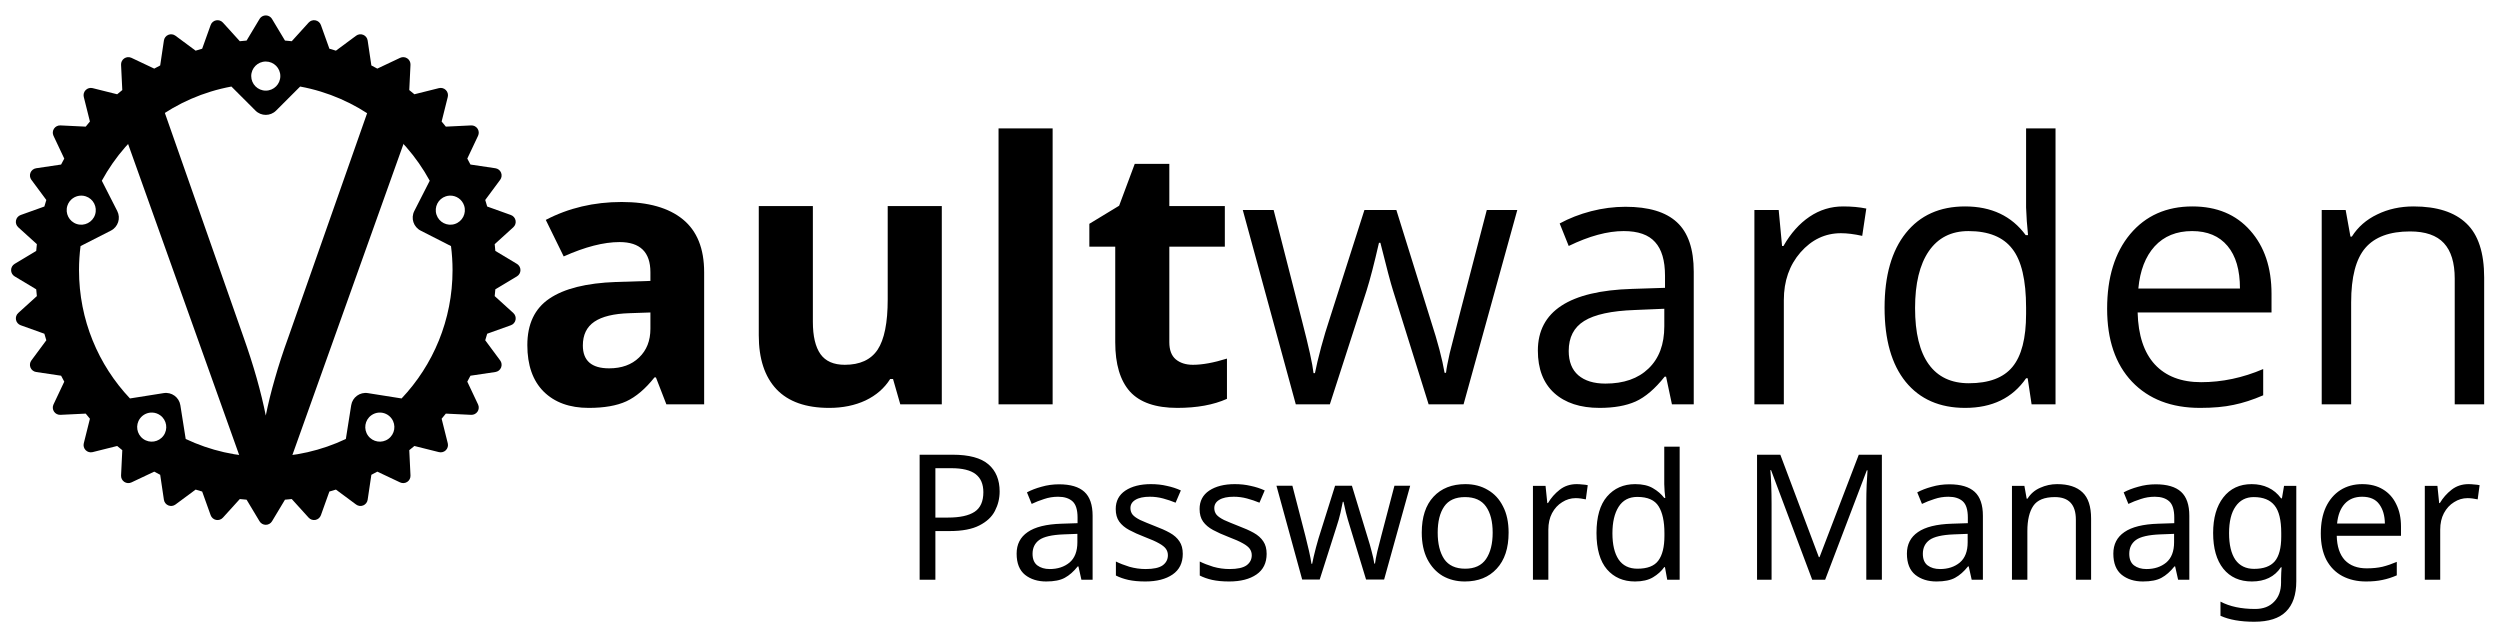
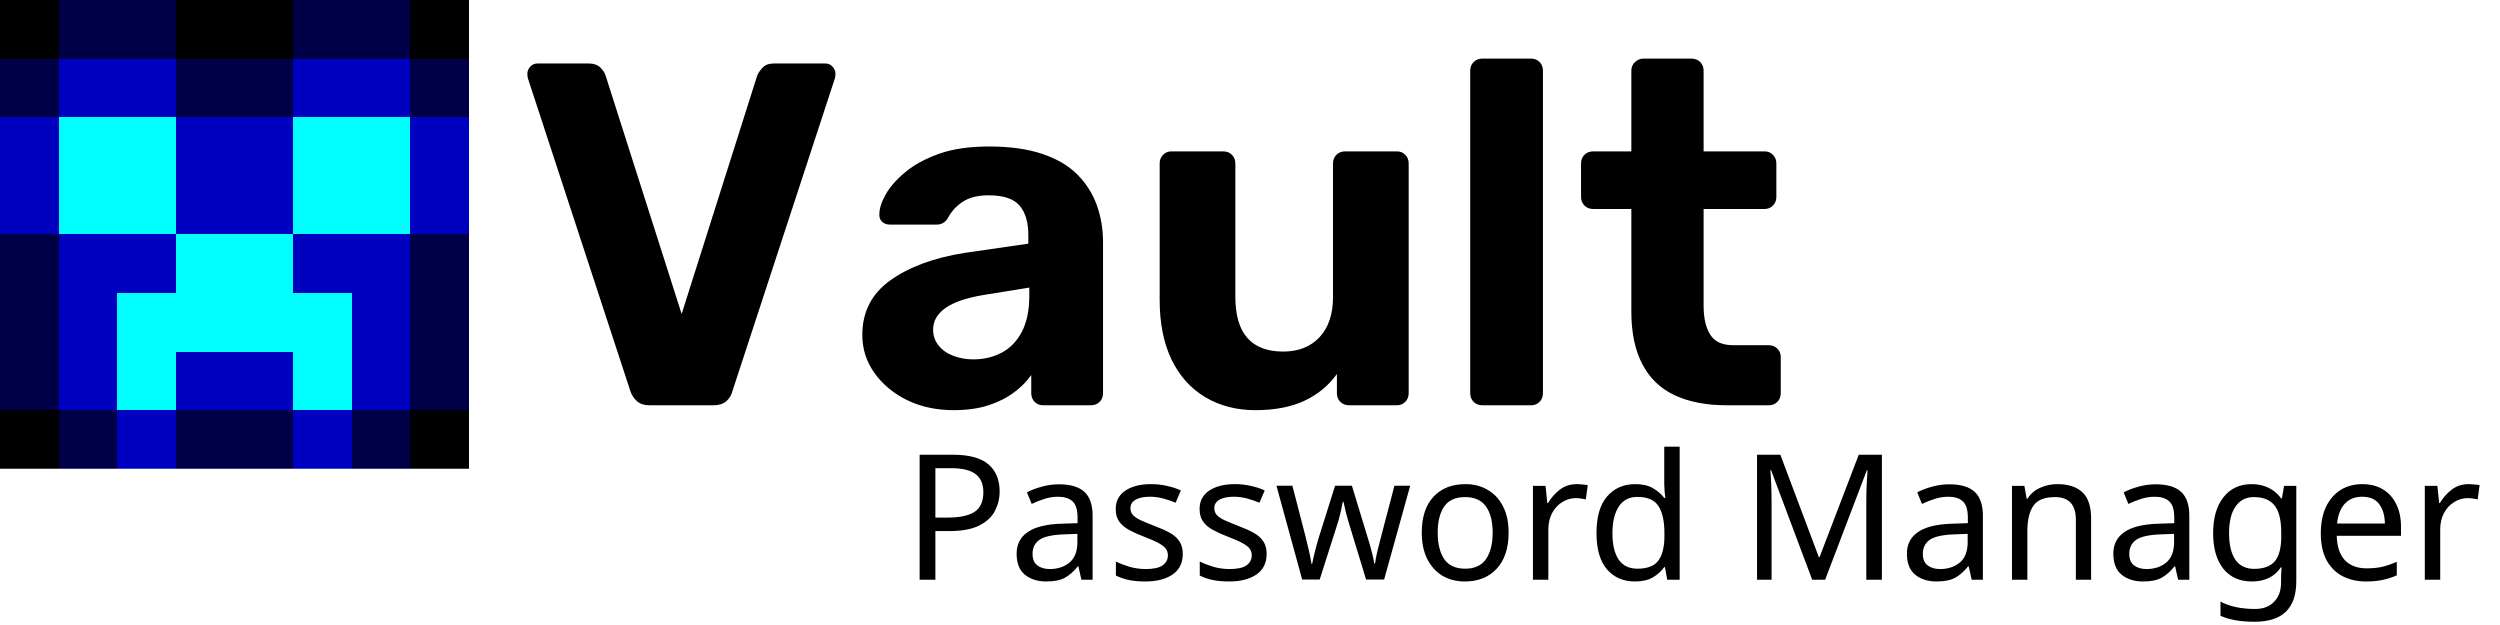
<svg xmlns="http://www.w3.org/2000/svg" version="1.1" viewBox="0 0 800 200">
-   <path class="tw-fill-text-alt2" d="m457.16 129.39-11.407-36.49q-1.078-3.348-4.029-15.209h-.454q-2.27 9.931-3.973 15.322l-11.747 36.377h-10.896l-16.968-62.197h9.874q6.016 23.438 9.137 35.696 3.178 12.258 3.632 16.514h.454q.624-3.235 1.986-8.342 1.419-5.164 2.44-8.172l11.407-35.696h10.215l11.123 35.696q3.178 9.761 4.313 16.401h.454q.227-2.043 1.192-6.299 1.022-4.256 11.861-45.797h9.761l-17.195 62.197zm77.858 0-1.873-8.853h-.454q-4.654 5.846-9.307 7.945-4.597 2.043-11.52 2.043-9.25 0-14.528-4.767-5.221-4.767-5.221-13.563 0-18.841 30.134-19.749l10.555-.341v-3.859q0-7.321-3.178-10.783-3.121-3.518-10.045-3.518-7.775 0-17.592 4.767l-2.894-7.207q4.597-2.497 10.045-3.916 5.505-1.419 11.009-1.419 11.123 0 16.457 4.937 5.391 4.937 5.391 15.833v42.449zm-21.281-6.64q8.796 0 13.79-4.824 5.051-4.824 5.051-13.506v-5.618l-9.421.397q-11.237.397-16.231 3.518-4.937 3.064-4.937 9.591 0 5.107 3.064 7.775 3.121 2.667 8.682 2.667zm76.045-56.693q4.143 0 7.434.681l-1.305 8.739q-3.859-.851-6.81-.851-7.548 0-12.939 6.129-5.335 6.129-5.335 15.266v33.369h-9.421v-62.197h7.775l1.078 11.52h.454q3.462-6.072 8.342-9.364 4.88-3.292 10.726-3.292zm59.077 54.991h-.511q-6.526 9.477-19.522 9.477-12.201 0-19.011-8.342-6.753-8.342-6.753-23.721t6.81-23.892q6.81-8.512 18.954-8.512 12.655 0 19.408 9.193h.738l-.397-4.483-.227-4.37v-25.311h9.421v88.301h-7.662zm-18.841 1.589q9.648 0 13.96-5.221 4.37-5.278 4.37-16.968v-1.986q0-13.223-4.426-18.841-4.37-5.675-14.017-5.675-8.286 0-12.712 6.47-4.37 6.413-4.37 18.16 0 11.918 4.37 17.99 4.37 6.072 12.825 6.072zm74 7.888q-13.79 0-21.792-8.399-7.945-8.399-7.945-23.324 0-15.039 7.377-23.892 7.434-8.853 19.919-8.853 11.69 0 18.501 7.718 6.81 7.662 6.81 20.26v5.959h-42.846q.284 10.953 5.505 16.628 5.278 5.675 14.812 5.675 10.045 0 19.863-4.199v8.399q-4.994 2.156-9.477 3.064-4.426.965-10.726.965zm-2.554-56.58q-7.491 0-11.975 4.88-4.426 4.88-5.221 13.506h32.518q0-8.91-3.973-13.62-3.973-4.767-11.35-4.767zm84.047 55.445v-40.236q0-7.604-3.462-11.35-3.462-3.745-10.839-3.745-9.761 0-14.301 5.278t-4.54 17.422v32.631h-9.421v-62.197h7.662l1.532 8.512h.454q2.894-4.597 8.115-7.094 5.221-2.554 11.634-2.554 11.237 0 16.912 5.448 5.675 5.391 5.675 17.309v40.576z" />
-   <path class="tw-fill-text-alt2" d="m213.24 129.39-3.348-8.626h-.454q-4.37 5.505-9.023 7.662-4.597 2.1-12.031 2.1-9.137 0-14.415-5.221-5.221-5.221-5.221-14.869 0-10.102 7.037-14.869 7.094-4.824 21.338-5.335l11.009-.341v-2.781q0-9.648-9.874-9.648-7.604 0-17.876 4.597l-5.732-11.69q10.953-5.732 24.289-5.732 12.769 0 19.579 5.561 6.81 5.561 6.81 16.912v42.279zm-5.107-29.397-6.696.227q-7.548.227-11.237 2.724-3.689 2.497-3.689 7.604 0 7.321 8.399 7.321 6.016 0 9.591-3.462 3.632-3.462 3.632-9.193zm79.962 29.397-2.327-8.115h-.908q-2.781 4.426-7.888 6.867-5.107 2.384-11.634 2.384-11.18 0-16.855-5.959-5.675-6.016-5.675-17.252v-41.371h17.309v37.058q0 6.867 2.44 10.328 2.44 3.405 7.775 3.405 7.264 0 10.499-4.824 3.235-4.88 3.235-16.117v-29.85h17.309v63.447zm48.748 0h-17.309v-88.301h17.309zm44.889-12.655q4.54 0 10.896-1.986v12.882q-6.47 2.894-15.89 2.894-10.385 0-15.152-5.221-4.71-5.278-4.71-15.776v-30.588h-8.286v-7.321l9.534-5.788 4.994-13.393h11.066v13.506h17.763v12.996h-17.763v30.588q0 3.689 2.043 5.448 2.1 1.759 5.505 1.759z" />
-   <path class="tw-fill-text-alt2" d="m51.982 33.947-15.322.002 41.131 115.17h14.518l41.131-115.17h-15.162l-25.971 73.872c-1.72 4.731-3.171 9.193-4.354 13.387-1.183 4.086-2.152 8.012-2.904 11.775-.753-3.764-1.72-7.742-2.902-11.936-1.183-4.194-2.635-8.71-4.356-13.549l-25.809-73.552z" />
-   <path class="tw-fill-text-alt2" d="m84.264 5.075a2.329 2.329 0 00-1.212.997l-4.145 6.908c-.726.06-1.45.125-2.17.207l-5.406-5.96a2.329 2.329 0 00-3.92.78l-2.716 7.58c-.701.202-1.401.405-2.093.627l-6.462-4.787a2.329 2.329 0 00-3.691 1.53l-1.188 7.987c-.638.331-1.275.664-1.902 1.012l-7.297-3.448a2.329 2.329 0 00-3.322 2.22l.393 8.094c-.552.441-1.1.887-1.639 1.344l-7.859-1.965a2.329 2.329 0 00-2.825 2.825l1.965 7.859c-.456.539-.903 1.087-1.344 1.639l-8.094-.393a2.329 2.329 0 00-2.22 3.322l3.448 7.297c-.349.627-.682 1.264-1.012 1.902l-7.987 1.188a2.329 2.329 0 00-1.53 3.691l4.787 6.462c-.222.692-.425 1.392-.627 2.093l-7.58 2.716a2.329 2.329 0 00-.78 3.92l5.96 5.406c-.081.72-.146 1.444-.207 2.17l-6.908 4.145a2.329 2.329 0 000 3.995l6.908 4.144c.06.726.125 1.451.207 2.171l-5.96 5.406a2.329 2.329 0 00.78 3.919l7.58 2.716c.202.701.405 1.402.627 2.094l-4.787 6.46a2.329 2.329 0 001.53 3.692l7.987 1.188c.331.638.664 1.275 1.012 1.902l-3.448 7.297a2.329 2.329 0 002.22 3.322l8.094-.393c.441.552.887 1.1 1.344 1.639l-1.965 7.859a2.329 2.329 0 002.825 2.825l7.859-1.965c.539.456 1.087.903 1.639 1.344l-.393 8.093a2.329 2.329 0 003.322 2.22l7.297-3.447c.627.349 1.264.682 1.902 1.012l1.188 7.987a2.329 2.329 0 003.691 1.529l6.462-4.786c.692.222 1.392.425 2.093.627l2.716 7.58a2.329 2.329 0 003.92.779l5.405-5.959c.72.081 1.445.146 2.171.207l4.145 6.908a2.329 2.329 0 003.995 0l4.144-6.908c.727-.06 1.452-.125 2.172-.207l5.405 5.959a2.329 2.329 0 003.919-.779l2.716-7.58c.701-.202 1.402-.405 2.094-.627l6.46 4.786a2.329 2.329 0 003.692-1.529l1.188-7.987c.638-.331 1.275-.664 1.902-1.012l7.297 3.447a2.329 2.329 0 003.322-2.22l-.393-8.093c.552-.441 1.1-.887 1.639-1.344l7.859 1.965a2.329 2.329 0 002.825-2.825l-1.965-7.859c.457-.539.903-1.087 1.344-1.639l8.093.393a2.329 2.329 0 002.22-3.322l-3.447-7.297c.349-.627.682-1.264 1.012-1.902l7.987-1.188a2.329 2.329 0 001.529-3.692l-4.786-6.46c.222-.692.425-1.393.627-2.094l7.58-2.716a2.329 2.329 0 00.779-3.919l-5.959-5.405c.081-.721.146-1.446.207-2.172l6.908-4.144a2.329 2.329 0 000-3.995l-6.908-4.145c-.06-.726-.125-1.451-.207-2.171l5.959-5.405a2.329 2.329 0 00-.779-3.92l-7.58-2.716c-.202-.701-.405-1.401-.627-2.093l4.786-6.462a2.329 2.329 0 00-1.529-3.691l-7.987-1.188c-.331-.638-.664-1.275-1.012-1.902l3.447-7.297a2.329 2.329 0 00-2.22-3.322l-8.093.393c-.441-.552-.887-1.1-1.344-1.639l1.965-7.859a2.329 2.329 0 00-2.825-2.825l-7.859 1.965c-.539-.457-1.087-.903-1.639-1.344l.393-8.094a2.329 2.329 0 00-3.322-2.22l-7.297 3.448c-.627-.349-1.264-.682-1.902-1.012l-1.188-7.987a2.329 2.329 0 00-3.692-1.53l-6.46 4.787c-.692-.222-1.393-.425-2.094-.627l-2.716-7.58a2.329 2.329 0 00-3.919-.78l-5.406 5.96c-.72-.081-1.445-.146-2.171-.207l-4.144-6.908a2.329 2.329 0 00-2.783-.997zm.785 14.613a4.657 4.657 0 014.657 4.657 4.657 4.657 0 01-4.657 4.657 4.657 4.657 0 01-4.657-4.657 4.657 4.657 0 014.657-4.657zm-10.998 8.006 7.706 7.706a4.657 4.657 0 006.585 0l7.706-7.706c17.959 3.321 33.023 14.65 41.468 30.141l-4.943 9.7a4.657 4.657 0 002.035 6.263l9.712 4.949c.322 2.518.495 5.084.495 7.692 0 15.934-6.197 30.369-16.306 41.066l-10.796-1.709a4.657 4.657 0 00-5.328 3.87l-1.712 10.804c-7.76 3.674-16.443 5.734-25.624 5.734-9.181 0-17.864-2.061-25.625-5.735l-1.712-10.803a4.657 4.657 0 00-5.328-3.872l-10.795 1.71c-10.108-10.697-16.306-25.132-16.306-41.066 0-2.608.173-5.174.495-7.692l9.711-4.949a4.657 4.657 0 002.035-6.263l-4.942-9.699c8.445-15.492 23.508-26.821 41.468-30.142zm-47.923 34.902a4.657 4.657 0 011.306.226 4.657 4.657 0 012.99 5.868 4.657 4.657 0 01-5.868 2.991 4.657 4.657 0 01-2.991-5.869 4.657 4.657 0 014.563-3.216zm117.84 0a4.657 4.657 0 014.562 3.216 4.657 4.657 0 01-2.99 5.869 4.657 4.657 0 01-5.868-2.991 4.657 4.657 0 012.99-5.868 4.657 4.657 0 011.306-.226zm-95.153 69.428a4.657 4.657 0 012.471.882 4.657 4.657 0 011.031 6.505 4.657 4.657 0 01-6.505 1.031 4.657 4.657 0 01-1.031-6.505 4.657 4.657 0 014.034-1.913zm72.463 0a4.657 4.657 0 014.034 1.913 4.657 4.657 0 01-1.031 6.505 4.657 4.657 0 01-6.505-1.031 4.657 4.657 0 011.031-6.505 4.657 4.657 0 012.471-.882z" />
-   <path class="tw-fill-text-alt2" d="m304.87 145.51q7.844 0 11.429 3.081t3.586 8.684q0 3.305-1.513 6.219-1.457 2.857-4.986 4.65-3.474 1.793-9.468 1.793h-4.594v15.575h-5.042v-40.003zm-.448 4.314h-5.098v15.799h4.034q5.715 0 8.516-1.849 2.801-1.849 2.801-6.275 0-3.866-2.465-5.771-2.465-1.905-7.788-1.905zm34.456 5.154q5.491 0 8.124 2.409t2.633 7.676v20.449h-3.586l-.952-4.258h-.224q-1.961 2.465-4.146 3.642-2.129 1.177-5.939 1.177-4.09 0-6.779-2.129-2.689-2.185-2.689-6.779 0-4.482 3.53-6.891 3.53-2.465 10.869-2.689l5.098-.168v-1.793q0-3.754-1.625-5.21t-4.594-1.457q-2.353 0-4.482.728-2.129.672-3.978 1.569l-1.513-3.698q1.961-1.065 4.65-1.793 2.689-.784 5.603-.784zm1.457 16.023q-5.603.224-7.788 1.793-2.129 1.569-2.129 4.426 0 2.521 1.513 3.698 1.569 1.177 3.978 1.177 3.81 0 6.331-2.073 2.521-2.129 2.521-6.499v-2.689zm38.154 6.219q0 4.37-3.249 6.611-3.249 2.241-8.74 2.241-3.138 0-5.434-.504-2.241-.504-3.978-1.401v-4.482q1.793.896 4.314 1.681 2.577.728 5.21.728 3.754 0 5.434-1.177 1.681-1.233 1.681-3.249 0-1.121-.616-2.017-.616-.896-2.241-1.793-1.569-.896-4.538-2.017-2.913-1.121-4.986-2.241t-3.193-2.689-1.121-4.034q0-3.81 3.081-5.883 3.137-2.073 8.18-2.073 2.745 0 5.098.56 2.409.504 4.482 1.457l-1.681 3.922q-1.905-.784-3.978-1.345t-4.258-.56q-3.025 0-4.65 1.008-1.569.952-1.569 2.633 0 1.233.728 2.129.728.84 2.409 1.681 1.737.784 4.594 1.905 2.857 1.065 4.874 2.185t3.081 2.745q1.065 1.569 1.065 3.978zm26.836 0q0 4.37-3.249 6.611t-8.74 2.241q-3.138 0-5.434-.504-2.241-.504-3.978-1.401v-4.482q1.793.896 4.314 1.681 2.577.728 5.21.728 3.754 0 5.434-1.177 1.681-1.233 1.681-3.249 0-1.121-.616-2.017-.616-.896-2.241-1.793-1.569-.896-4.538-2.017-2.913-1.121-4.986-2.241-2.073-1.121-3.193-2.689t-1.121-4.034q0-3.81 3.081-5.883 3.138-2.073 8.18-2.073 2.745 0 5.098.56 2.409.504 4.482 1.457l-1.681 3.922q-1.905-.784-3.978-1.345t-4.258-.56q-3.025 0-4.65 1.008-1.569.952-1.569 2.633 0 1.233.728 2.129.728.84 2.409 1.681 1.737.784 4.594 1.905 2.857 1.065 4.874 2.185 2.017 1.121 3.081 2.745 1.065 1.569 1.065 3.978zm26.668-8.684q-.728-2.297-1.289-4.482-.504-2.241-.784-3.474h-.224q-.224 1.233-.728 3.474-.504 2.185-1.289 4.538l-5.378 16.864h-5.603l-8.236-30.03h5.098l4.146 16.023q.616 2.409 1.177 4.874.56 2.465.784 4.09h.224q.224-.952.504-2.353.336-1.401.728-2.913.392-1.569.784-2.801l5.322-16.92h5.378l5.154 16.92q.616 1.905 1.177 4.146.616 2.241.84 3.866h.224q.168-1.401.728-3.866.616-2.465 1.289-5.042l4.202-16.023h5.042l-8.348 30.03h-5.771zm50.76 1.905q0 7.452-3.81 11.541-3.754 4.09-10.197 4.09-3.978 0-7.115-1.793-3.081-1.849-4.874-5.322-1.793-3.53-1.793-8.516 0-7.452 3.754-11.485t10.197-4.034q4.09 0 7.171 1.849 3.138 1.793 4.874 5.266 1.793 3.418 1.793 8.404zm-22.691 0q0 5.322 2.073 8.46 2.129 3.081 6.723 3.081 4.538 0 6.667-3.081 2.129-3.137 2.129-8.46t-2.129-8.348q-2.129-3.025-6.723-3.025t-6.667 3.025q-2.073 3.025-2.073 8.348zm44.485-15.519q.84 0 1.793.112 1.008.056 1.737.224l-.616 4.538q-.728-.168-1.625-.28-.84-.112-1.625-.112-2.297 0-4.314 1.289-2.017 1.233-3.249 3.53-1.177 2.241-1.177 5.266v16.023h-4.93v-30.03h4.034l.56 5.49h.224q1.457-2.465 3.754-4.258 2.297-1.793 5.434-1.793zm18.657 31.15q-5.603 0-8.964-3.866-3.362-3.922-3.362-11.653t3.362-11.653q3.418-3.978 9.02-3.978 3.474 0 5.659 1.289 2.241 1.289 3.642 3.138h.336q-.056-.728-.224-2.129-.112-1.457-.112-2.297v-11.99h4.93v42.58h-3.978l-.728-4.034h-.224q-1.345 1.905-3.586 3.249-2.241 1.345-5.771 1.345zm.784-4.09q4.762 0 6.667-2.577 1.961-2.633 1.961-7.9v-.896q0-5.603-1.849-8.572-1.849-3.025-6.835-3.025-3.978 0-5.995 3.193-1.961 3.137-1.961 8.46 0 5.378 1.961 8.348 2.017 2.969 6.051 2.969zm55.914 3.53-13.166-35.072h-.224q.168 1.737.28 4.706.112 2.913.112 6.107v24.259h-4.65v-40.003h7.452l12.326 32.775h.224l12.55-32.775h7.395v40.003h-4.986v-24.595q0-2.913.112-5.771.168-2.857.28-4.65h-.224l-13.334 35.016zm43.868-30.534q5.491 0 8.124 2.409t2.633 7.676v20.449h-3.586l-.952-4.258h-.224q-1.961 2.465-4.146 3.642-2.129 1.177-5.939 1.177-4.09 0-6.779-2.129-2.689-2.185-2.689-6.779 0-4.482 3.53-6.891 3.53-2.465 10.869-2.689l5.098-.168v-1.793q0-3.754-1.625-5.21t-4.594-1.457q-2.353 0-4.482.728-2.129.672-3.978 1.569l-1.513-3.698q1.961-1.065 4.65-1.793 2.689-.784 5.603-.784zm1.457 16.023q-5.603.224-7.788 1.793-2.129 1.569-2.129 4.426 0 2.521 1.513 3.698 1.569 1.177 3.978 1.177 3.81 0 6.331-2.073 2.521-2.129 2.521-6.499v-2.689zm33.055-16.079q5.378 0 8.124 2.633 2.745 2.577 2.745 8.404v19.553h-4.874v-19.217q0-7.227-6.723-7.227-4.986 0-6.891 2.801t-1.905 8.068v15.575h-4.93v-30.03h3.978l.728 4.09h.28q1.457-2.353 4.034-3.474 2.577-1.177 5.434-1.177zm31.543.056q5.491 0 8.124 2.409t2.633 7.676v20.449h-3.586l-.952-4.258h-.224q-1.961 2.465-4.146 3.642-2.129 1.177-5.939 1.177-4.09 0-6.779-2.129-2.689-2.185-2.689-6.779 0-4.482 3.53-6.891 3.53-2.465 10.869-2.689l5.098-.168v-1.793q0-3.754-1.625-5.21t-4.594-1.457q-2.353 0-4.482.728-2.129.672-3.978 1.569l-1.513-3.698q1.961-1.065 4.65-1.793 2.689-.784 5.603-.784zm1.457 16.023q-5.603.224-7.788 1.793-2.129 1.569-2.129 4.426 0 2.521 1.513 3.698 1.569 1.177 3.978 1.177 3.81 0 6.331-2.073 2.521-2.129 2.521-6.499v-2.689zm29.246-16.079q2.969 0 5.322 1.121 2.409 1.121 4.09 3.418h.28l.672-3.978h3.922v30.534q0 6.443-3.305 9.693-3.249 3.249-10.141 3.249-6.611 0-10.813-1.905v-4.538q4.426 2.353 11.093 2.353 3.866 0 6.051-2.297 2.241-2.241 2.241-6.163v-1.177q0-.672.056-1.905.056-1.289.112-1.793h-.224q-3.025 4.538-9.3 4.538-5.827 0-9.132-4.09-3.249-4.09-3.249-11.429 0-7.171 3.249-11.373 3.305-4.258 9.076-4.258zm.672 4.146q-3.754 0-5.827 3.025-2.073 2.969-2.073 8.516t2.017 8.516q2.073 2.913 5.995 2.913 4.538 0 6.611-2.409 2.073-2.465 2.073-7.9v-1.177q0-6.163-2.129-8.796-2.129-2.689-6.667-2.689zm34.736-4.146q3.866 0 6.611 1.681 2.801 1.681 4.258 4.762 1.513 3.025 1.513 7.115v2.969h-20.562q.112 5.098 2.577 7.788 2.521 2.633 7.003 2.633 2.857 0 5.042-.504 2.241-.56 4.594-1.569v4.314q-2.297 1.008-4.538 1.457-2.241.504-5.322.504-4.258 0-7.564-1.737-3.249-1.737-5.098-5.154-1.793-3.474-1.793-8.46 0-4.93 1.625-8.46 1.681-3.53 4.65-5.434 3.025-1.905 7.003-1.905zm-.056 4.034q-3.53 0-5.603 2.297-2.017 2.241-2.409 6.275h15.295q-.056-3.81-1.793-6.163-1.737-2.409-5.491-2.409zm34.064-4.034q.84 0 1.793.112 1.008.056 1.737.224l-.616 4.538q-.728-.168-1.625-.28-.84-.112-1.625-.112-2.297 0-4.314 1.289-2.017 1.233-3.249 3.53-1.177 2.241-1.177 5.266v16.023h-4.93v-30.03h4.034l.56 5.49h.224q1.457-2.465 3.754-4.258 2.297-1.793 5.434-1.793z" />
+   <svg width="569.844" height="150" viewBox="0 0 30.392 8">
+     <path d="             M0 0 h1 v1 h-1             M3 0 h2 v1 h-2             M7 0 h1 v1 h-1             M0 7 h1 v1 h-1             M7 7 h1 v1 h-1         z" fill="rgb(0, 0, 0)" shape-rendering="crispEdges" />
+     <path d="             M1 0 h2 v1 h-2             M5 0 h2 v1 h-2             M0 1 h1 v1 h-1             M3 1 h2 v1 h-2             M7 1 h1 v1 h-1             M0 4 h1 v3 h-1             M7 4 h1 v3 h-1             M1 7 h1 v1 h-1             M3 7 h2 v1 h-2             M6 7 h1 v1 h-1         z" fill="rgb(0, 0, 72)" shape-rendering="crispEdges" />
+     <path d="             M1 1 h2 v1 h-2             M5 1 h2 v1 h-2             M0 2 h1 v2 h-1             M3 2 h2 v2 h-2             M7 2 h1 v2 h-1             M1 4 h2 v1 h-1 v2 h-1             M7 4 h-2 v1 h1 v2 h1             M3 6 h2 v1 h-2             M2 7 h1 v1 h-1             M5 7 h1 v1 h-1         z" fill="rgb(0, 0, 193)" shape-rendering="crispEdges" />
+     <path d="             M1 2 h2 v2 h-2             M5 2 h2 v2 h-2             M3 4 h2 v2 h-2 M5 5 h1 v2 h-1 M2 5 h1 v2 h-1         z" fill="rgb(0, 255, 255)" shape-rendering="crispEdges" />
+     <svg x="9" y="1" width="21.392" height="6" viewBox="0 11.25 128.35 36" data-asc="0.935">
+       <defs />
+       <g>
+         <g class="tw-fill-text-alt2">
+           <g class="tw-fill-text-alt2" transform="translate(0, 0)">
+             <path d="M12.50 46.75Q11.70 46.75 11.22 46.33Q10.75 45.90 10.55 45.30L0.05 13.25Q0 13 0 12.80Q0 12.40 0.30 12.07Q0.60 11.75 1.05 11.75L6.30 11.75Q7.05 11.75 7.48 12.17Q7.90 12.60 8 12.95L15.80 37.40L23.55 12.95Q23.70 12.60 24.10 12.17Q24.50 11.75 25.25 11.75L30.50 11.75Q30.95 11.75 31.25 12.07Q31.55 12.40 31.55 12.80Q31.55 13 31.50 13.25L21 45.30Q20.85 45.90 20.38 46.33Q19.90 46.75 19.05 46.75L12.50 46.75ZM43.65 47.25Q41 47.25 38.90 46.23Q36.80 45.20 35.55 43.45Q34.30 41.70 34.30 39.55Q34.30 36 37.18 33.95Q40.05 31.90 44.75 31.15L51.30 30.20L51.30 29.30Q51.30 27.35 50.40 26.30Q49.50 25.25 47.25 25.25Q45.60 25.25 44.60 25.90Q43.60 26.55 43.05 27.60Q42.65 28.25 41.90 28.25L37.15 28.25Q36.60 28.25 36.30 27.93Q36 27.60 36.05 27.15Q36.05 26.30 36.70 25.15Q37.35 24 38.70 22.88Q40.05 21.75 42.15 21Q44.25 20.25 47.30 20.25Q50.45 20.25 52.70 21Q54.95 21.75 56.30 23.10Q57.65 24.45 58.30 26.22Q58.95 28 58.95 30.05L58.95 45.50Q58.95 46.05 58.60 46.40Q58.25 46.75 57.70 46.75L52.80 46.75Q52.30 46.75 51.95 46.40Q51.60 46.05 51.60 45.50L51.60 43.65Q50.95 44.60 49.85 45.42Q48.75 46.25 47.23 46.75Q45.70 47.25 43.65 47.25M45.65 42.05Q47.30 42.05 48.60 41.35Q49.90 40.65 50.65 39.20Q51.40 37.75 51.40 35.55L51.40 34.70L46.75 35.45Q44.05 35.90 42.80 36.80Q41.55 37.70 41.55 39Q41.55 39.95 42.13 40.65Q42.70 41.35 43.65 41.70Q44.60 42.05 45.65 42.05ZM74.55 47.25Q71.65 47.25 69.42 45.92Q67.20 44.60 65.97 42.08Q64.75 39.55 64.75 35.95L64.75 22Q64.75 21.45 65.10 21.10Q65.45 20.75 65.95 20.75L71.25 20.75Q71.80 20.75 72.15 21.10Q72.50 21.45 72.50 22L72.50 35.65Q72.50 41.25 77.40 41.25Q79.75 41.25 81.13 39.77Q82.50 38.30 82.50 35.65L82.50 22Q82.50 21.45 82.85 21.10Q83.20 20.75 83.75 20.75L89.05 20.75Q89.55 20.75 89.90 21.10Q90.25 21.45 90.25 22L90.25 45.50Q90.25 46.05 89.90 46.40Q89.55 46.75 89.05 46.75L84.15 46.75Q83.60 46.75 83.25 46.40Q82.90 46.05 82.90 45.50L82.90 43.55Q81.60 45.35 79.55 46.30Q77.50 47.25 74.55 47.25ZM97.80 46.75Q97.25 46.75 96.90 46.40Q96.55 46.05 96.55 45.50L96.55 12.50Q96.55 11.95 96.90 11.60Q97.25 11.25 97.80 11.25L102.80 11.25Q103.30 11.25 103.65 11.60Q104 11.95 104 12.50L104 45.50Q104 46.05 103.65 46.40Q103.30 46.75 102.80 46.75L97.80 46.75ZM122.80 46.75Q119.70 46.75 117.50 45.73Q115.30 44.70 114.18 42.55Q113.05 40.40 113.05 37.15L113.05 26.65L109.15 26.65Q108.60 26.65 108.25 26.30Q107.90 25.95 107.90 25.40L107.90 22Q107.90 21.45 108.25 21.10Q108.60 20.75 109.15 20.75L113.05 20.75L113.05 12.50Q113.05 11.95 113.43 11.60Q113.80 11.25 114.30 11.25L119.20 11.25Q119.75 11.25 120.10 11.60Q120.45 11.95 120.45 12.50L120.45 20.75L126.70 20.75Q127.20 20.75 127.55 21.10Q127.90 21.45 127.90 22L127.90 25.40Q127.90 25.95 127.55 26.30Q127.20 26.65 126.70 26.65L120.45 26.65L120.45 36.55Q120.45 38.45 121.13 39.52Q121.80 40.60 123.50 40.60L127.15 40.60Q127.65 40.60 128 40.95Q128.35 41.30 128.35 41.80L128.35 45.50Q128.35 46.05 128 46.40Q127.65 46.75 127.15 46.75L122.80 46.75Z" />
+           </g>
+         </g>
+       </g>
+     </svg>
+   </svg>
+   <g transform="translate(0, 0)">
+     <path class="tw-fill-text-alt2" d="m304.87 145.51q7.844 0 11.429 3.081t3.586 8.684q0 3.305-1.513 6.219-1.457 2.857-4.986 4.65-3.474 1.793-9.468 1.793h-4.594v15.575h-5.042v-40.003zm-.448 4.314h-5.098v15.799h4.034q5.715 0 8.516-1.849 2.801-1.849 2.801-6.275 0-3.866-2.465-5.771-2.465-1.905-7.788-1.905zm34.456 5.154q5.491 0 8.124 2.409t2.633 7.676v20.449h-3.586l-.952-4.258h-.224q-1.961 2.465-4.146 3.642-2.129 1.177-5.939 1.177-4.09 0-6.779-2.129-2.689-2.185-2.689-6.779 0-4.482 3.53-6.891 3.53-2.465 10.869-2.689l5.098-.168v-1.793q0-3.754-1.625-5.21t-4.594-1.457q-2.353 0-4.482.728-2.129.672-3.978 1.569l-1.513-3.698q1.961-1.065 4.65-1.793 2.689-.784 5.603-.784zm1.457 16.023q-5.603.224-7.788 1.793-2.129 1.569-2.129 4.426 0 2.521 1.513 3.698 1.569 1.177 3.978 1.177 3.81 0 6.331-2.073 2.521-2.129 2.521-6.499v-2.689zm38.154 6.219q0 4.37-3.249 6.611-3.249 2.241-8.74 2.241-3.138 0-5.434-.504-2.241-.504-3.978-1.401v-4.482q1.793.896 4.314 1.681 2.577.728 5.21.728 3.754 0 5.434-1.177 1.681-1.233 1.681-3.249 0-1.121-.616-2.017-.616-.896-2.241-1.793-1.569-.896-4.538-2.017-2.913-1.121-4.986-2.241t-3.193-2.689-1.121-4.034q0-3.81 3.081-5.883 3.137-2.073 8.18-2.073 2.745 0 5.098.56 2.409.504 4.482 1.457l-1.681 3.922q-1.905-.784-3.978-1.345t-4.258-.56q-3.025 0-4.65 1.008-1.569.952-1.569 2.633 0 1.233.728 2.129.728.84 2.409 1.681 1.737.784 4.594 1.905 2.857 1.065 4.874 2.185t3.081 2.745q1.065 1.569 1.065 3.978zm26.836 0q0 4.37-3.249 6.611t-8.74 2.241q-3.138 0-5.434-.504-2.241-.504-3.978-1.401v-4.482q1.793.896 4.314 1.681 2.577.728 5.21.728 3.754 0 5.434-1.177 1.681-1.233 1.681-3.249 0-1.121-.616-2.017-.616-.896-2.241-1.793-1.569-.896-4.538-2.017-2.913-1.121-4.986-2.241-2.073-1.121-3.193-2.689t-1.121-4.034q0-3.81 3.081-5.883 3.138-2.073 8.18-2.073 2.745 0 5.098.56 2.409.504 4.482 1.457l-1.681 3.922q-1.905-.784-3.978-1.345t-4.258-.56q-3.025 0-4.65 1.008-1.569.952-1.569 2.633 0 1.233.728 2.129.728.84 2.409 1.681 1.737.784 4.594 1.905 2.857 1.065 4.874 2.185 2.017 1.121 3.081 2.745 1.065 1.569 1.065 3.978zm26.668-8.684q-.728-2.297-1.289-4.482-.504-2.241-.784-3.474h-.224q-.224 1.233-.728 3.474-.504 2.185-1.289 4.538l-5.378 16.864h-5.603l-8.236-30.03h5.098l4.146 16.023q.616 2.409 1.177 4.874.56 2.465.784 4.09h.224q.224-.952.504-2.353.336-1.401.728-2.913.392-1.569.784-2.801l5.322-16.92h5.378l5.154 16.92q.616 1.905 1.177 4.146.616 2.241.84 3.866h.224q.168-1.401.728-3.866.616-2.465 1.289-5.042l4.202-16.023h5.042l-8.348 30.03h-5.771zm50.76 1.905q0 7.452-3.81 11.541-3.754 4.09-10.197 4.09-3.978 0-7.115-1.793-3.081-1.849-4.874-5.322-1.793-3.53-1.793-8.516 0-7.452 3.754-11.485t10.197-4.034q4.09 0 7.171 1.849 3.138 1.793 4.874 5.266 1.793 3.418 1.793 8.404zm-22.691 0q0 5.322 2.073 8.46 2.129 3.081 6.723 3.081 4.538 0 6.667-3.081 2.129-3.137 2.129-8.46t-2.129-8.348q-2.129-3.025-6.723-3.025t-6.667 3.025q-2.073 3.025-2.073 8.348zm44.485-15.519q.84 0 1.793.112 1.008.056 1.737.224l-.616 4.538q-.728-.168-1.625-.28-.84-.112-1.625-.112-2.297 0-4.314 1.289-2.017 1.233-3.249 3.53-1.177 2.241-1.177 5.266v16.023h-4.93v-30.03h4.034l.56 5.49h.224q1.457-2.465 3.754-4.258 2.297-1.793 5.434-1.793zm18.657 31.15q-5.603 0-8.964-3.866-3.362-3.922-3.362-11.653t3.362-11.653q3.418-3.978 9.02-3.978 3.474 0 5.659 1.289 2.241 1.289 3.642 3.138h.336q-.056-.728-.224-2.129-.112-1.457-.112-2.297v-11.99h4.93v42.58h-3.978l-.728-4.034h-.224q-1.345 1.905-3.586 3.249-2.241 1.345-5.771 1.345zm.784-4.09q4.762 0 6.667-2.577 1.961-2.633 1.961-7.9v-.896q0-5.603-1.849-8.572-1.849-3.025-6.835-3.025-3.978 0-5.995 3.193-1.961 3.137-1.961 8.46 0 5.378 1.961 8.348 2.017 2.969 6.051 2.969zm55.914 3.53-13.166-35.072h-.224q.168 1.737.28 4.706.112 2.913.112 6.107v24.259h-4.65v-40.003h7.452l12.326 32.775h.224l12.55-32.775h7.395v40.003h-4.986v-24.595q0-2.913.112-5.771.168-2.857.28-4.65h-.224l-13.334 35.016zm43.868-30.534q5.491 0 8.124 2.409t2.633 7.676v20.449h-3.586l-.952-4.258h-.224q-1.961 2.465-4.146 3.642-2.129 1.177-5.939 1.177-4.09 0-6.779-2.129-2.689-2.185-2.689-6.779 0-4.482 3.53-6.891 3.53-2.465 10.869-2.689l5.098-.168v-1.793q0-3.754-1.625-5.21t-4.594-1.457q-2.353 0-4.482.728-2.129.672-3.978 1.569l-1.513-3.698q1.961-1.065 4.65-1.793 2.689-.784 5.603-.784zm1.457 16.023q-5.603.224-7.788 1.793-2.129 1.569-2.129 4.426 0 2.521 1.513 3.698 1.569 1.177 3.978 1.177 3.81 0 6.331-2.073 2.521-2.129 2.521-6.499v-2.689zm33.055-16.079q5.378 0 8.124 2.633 2.745 2.577 2.745 8.404v19.553h-4.874v-19.217q0-7.227-6.723-7.227-4.986 0-6.891 2.801t-1.905 8.068v15.575h-4.93v-30.03h3.978l.728 4.09h.28q1.457-2.353 4.034-3.474 2.577-1.177 5.434-1.177zm31.543.056q5.491 0 8.124 2.409t2.633 7.676v20.449h-3.586l-.952-4.258h-.224q-1.961 2.465-4.146 3.642-2.129 1.177-5.939 1.177-4.09 0-6.779-2.129-2.689-2.185-2.689-6.779 0-4.482 3.53-6.891 3.53-2.465 10.869-2.689l5.098-.168v-1.793q0-3.754-1.625-5.21t-4.594-1.457q-2.353 0-4.482.728-2.129.672-3.978 1.569l-1.513-3.698q1.961-1.065 4.65-1.793 2.689-.784 5.603-.784zm1.457 16.023q-5.603.224-7.788 1.793-2.129 1.569-2.129 4.426 0 2.521 1.513 3.698 1.569 1.177 3.978 1.177 3.81 0 6.331-2.073 2.521-2.129 2.521-6.499v-2.689zm29.246-16.079q2.969 0 5.322 1.121 2.409 1.121 4.09 3.418h.28l.672-3.978h3.922v30.534q0 6.443-3.305 9.693-3.249 3.249-10.141 3.249-6.611 0-10.813-1.905v-4.538q4.426 2.353 11.093 2.353 3.866 0 6.051-2.297 2.241-2.241 2.241-6.163v-1.177q0-.672.056-1.905.056-1.289.112-1.793h-.224q-3.025 4.538-9.3 4.538-5.827 0-9.132-4.09-3.249-4.09-3.249-11.429 0-7.171 3.249-11.373 3.305-4.258 9.076-4.258zm.672 4.146q-3.754 0-5.827 3.025-2.073 2.969-2.073 8.516t2.017 8.516q2.073 2.913 5.995 2.913 4.538 0 6.611-2.409 2.073-2.465 2.073-7.9v-1.177q0-6.163-2.129-8.796-2.129-2.689-6.667-2.689zm34.736-4.146q3.866 0 6.611 1.681 2.801 1.681 4.258 4.762 1.513 3.025 1.513 7.115v2.969h-20.562q.112 5.098 2.577 7.788 2.521 2.633 7.003 2.633 2.857 0 5.042-.504 2.241-.56 4.594-1.569v4.314q-2.297 1.008-4.538 1.457-2.241.504-5.322.504-4.258 0-7.564-1.737-3.249-1.737-5.098-5.154-1.793-3.474-1.793-8.46 0-4.93 1.625-8.46 1.681-3.53 4.65-5.434 3.025-1.905 7.003-1.905zm-.056 4.034q-3.53 0-5.603 2.297-2.017 2.241-2.409 6.275h15.295q-.056-3.81-1.793-6.163-1.737-2.409-5.491-2.409zm34.064-4.034q.84 0 1.793.112 1.008.056 1.737.224l-.616 4.538q-.728-.168-1.625-.28-.84-.112-1.625-.112-2.297 0-4.314 1.289-2.017 1.233-3.249 3.53-1.177 2.241-1.177 5.266v16.023h-4.93v-30.03h4.034l.56 5.49h.224q1.457-2.465 3.754-4.258 2.297-1.793 5.434-1.793z" />
+   </g>
</svg>
